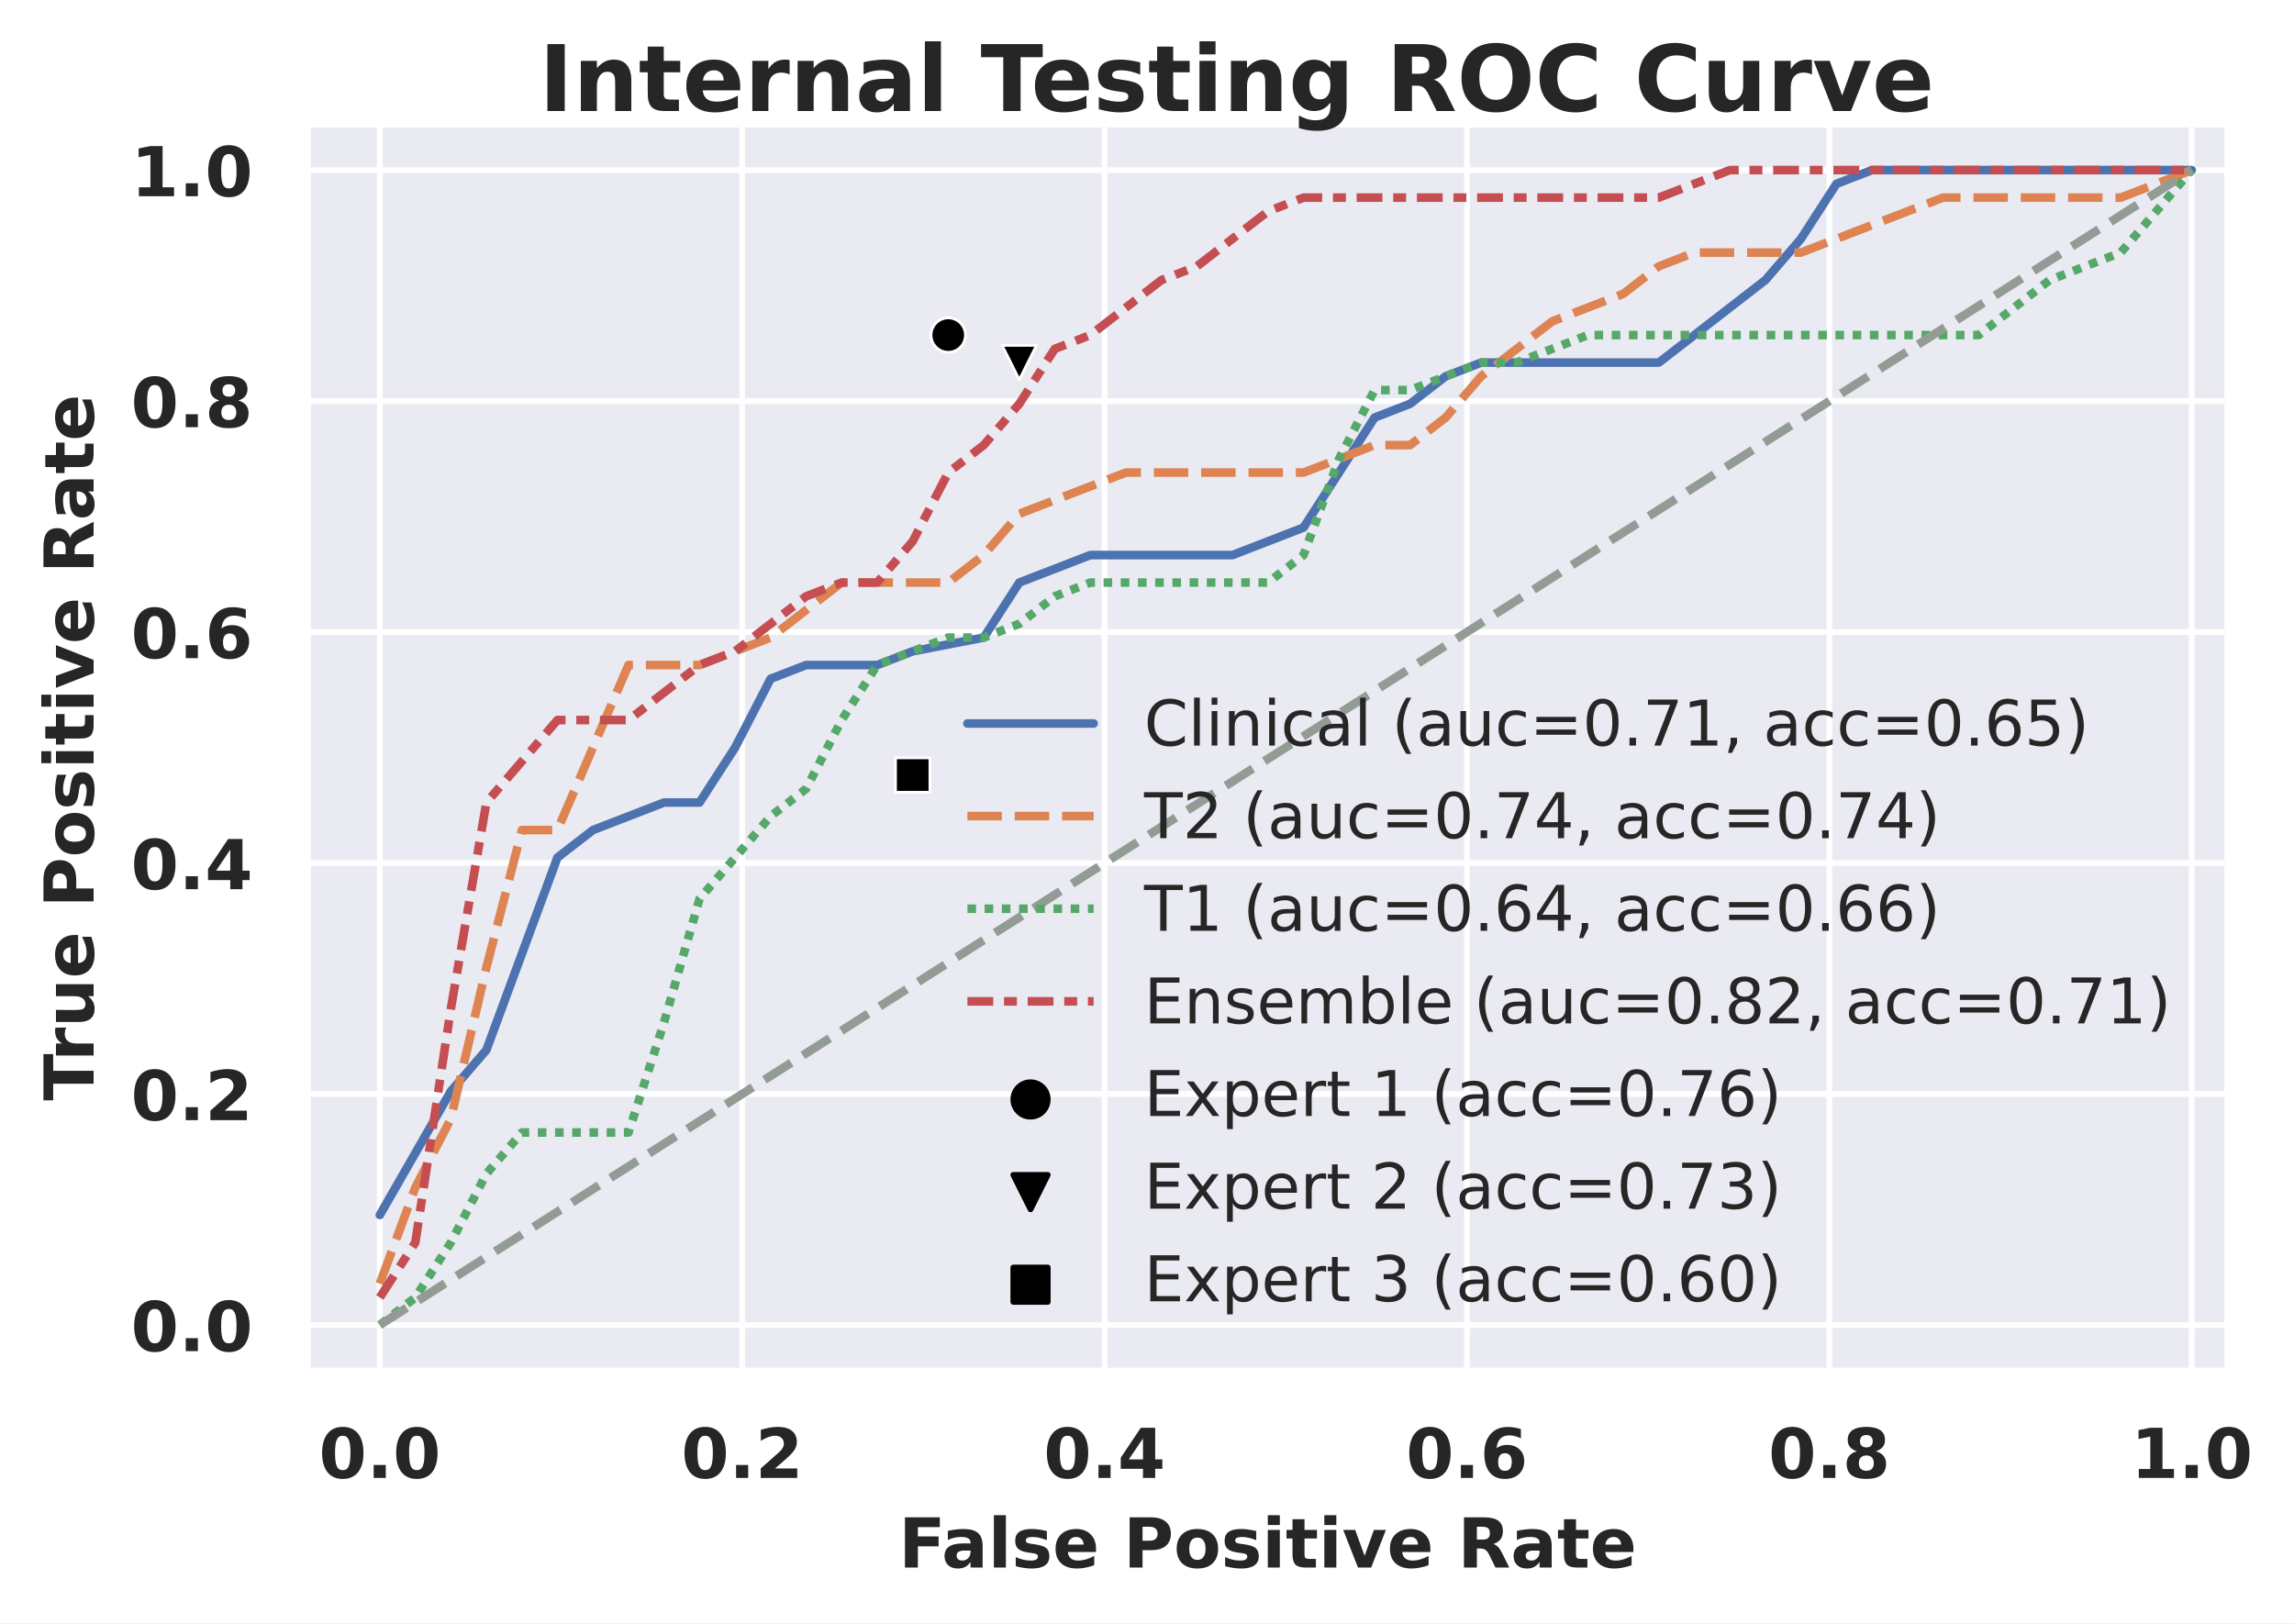
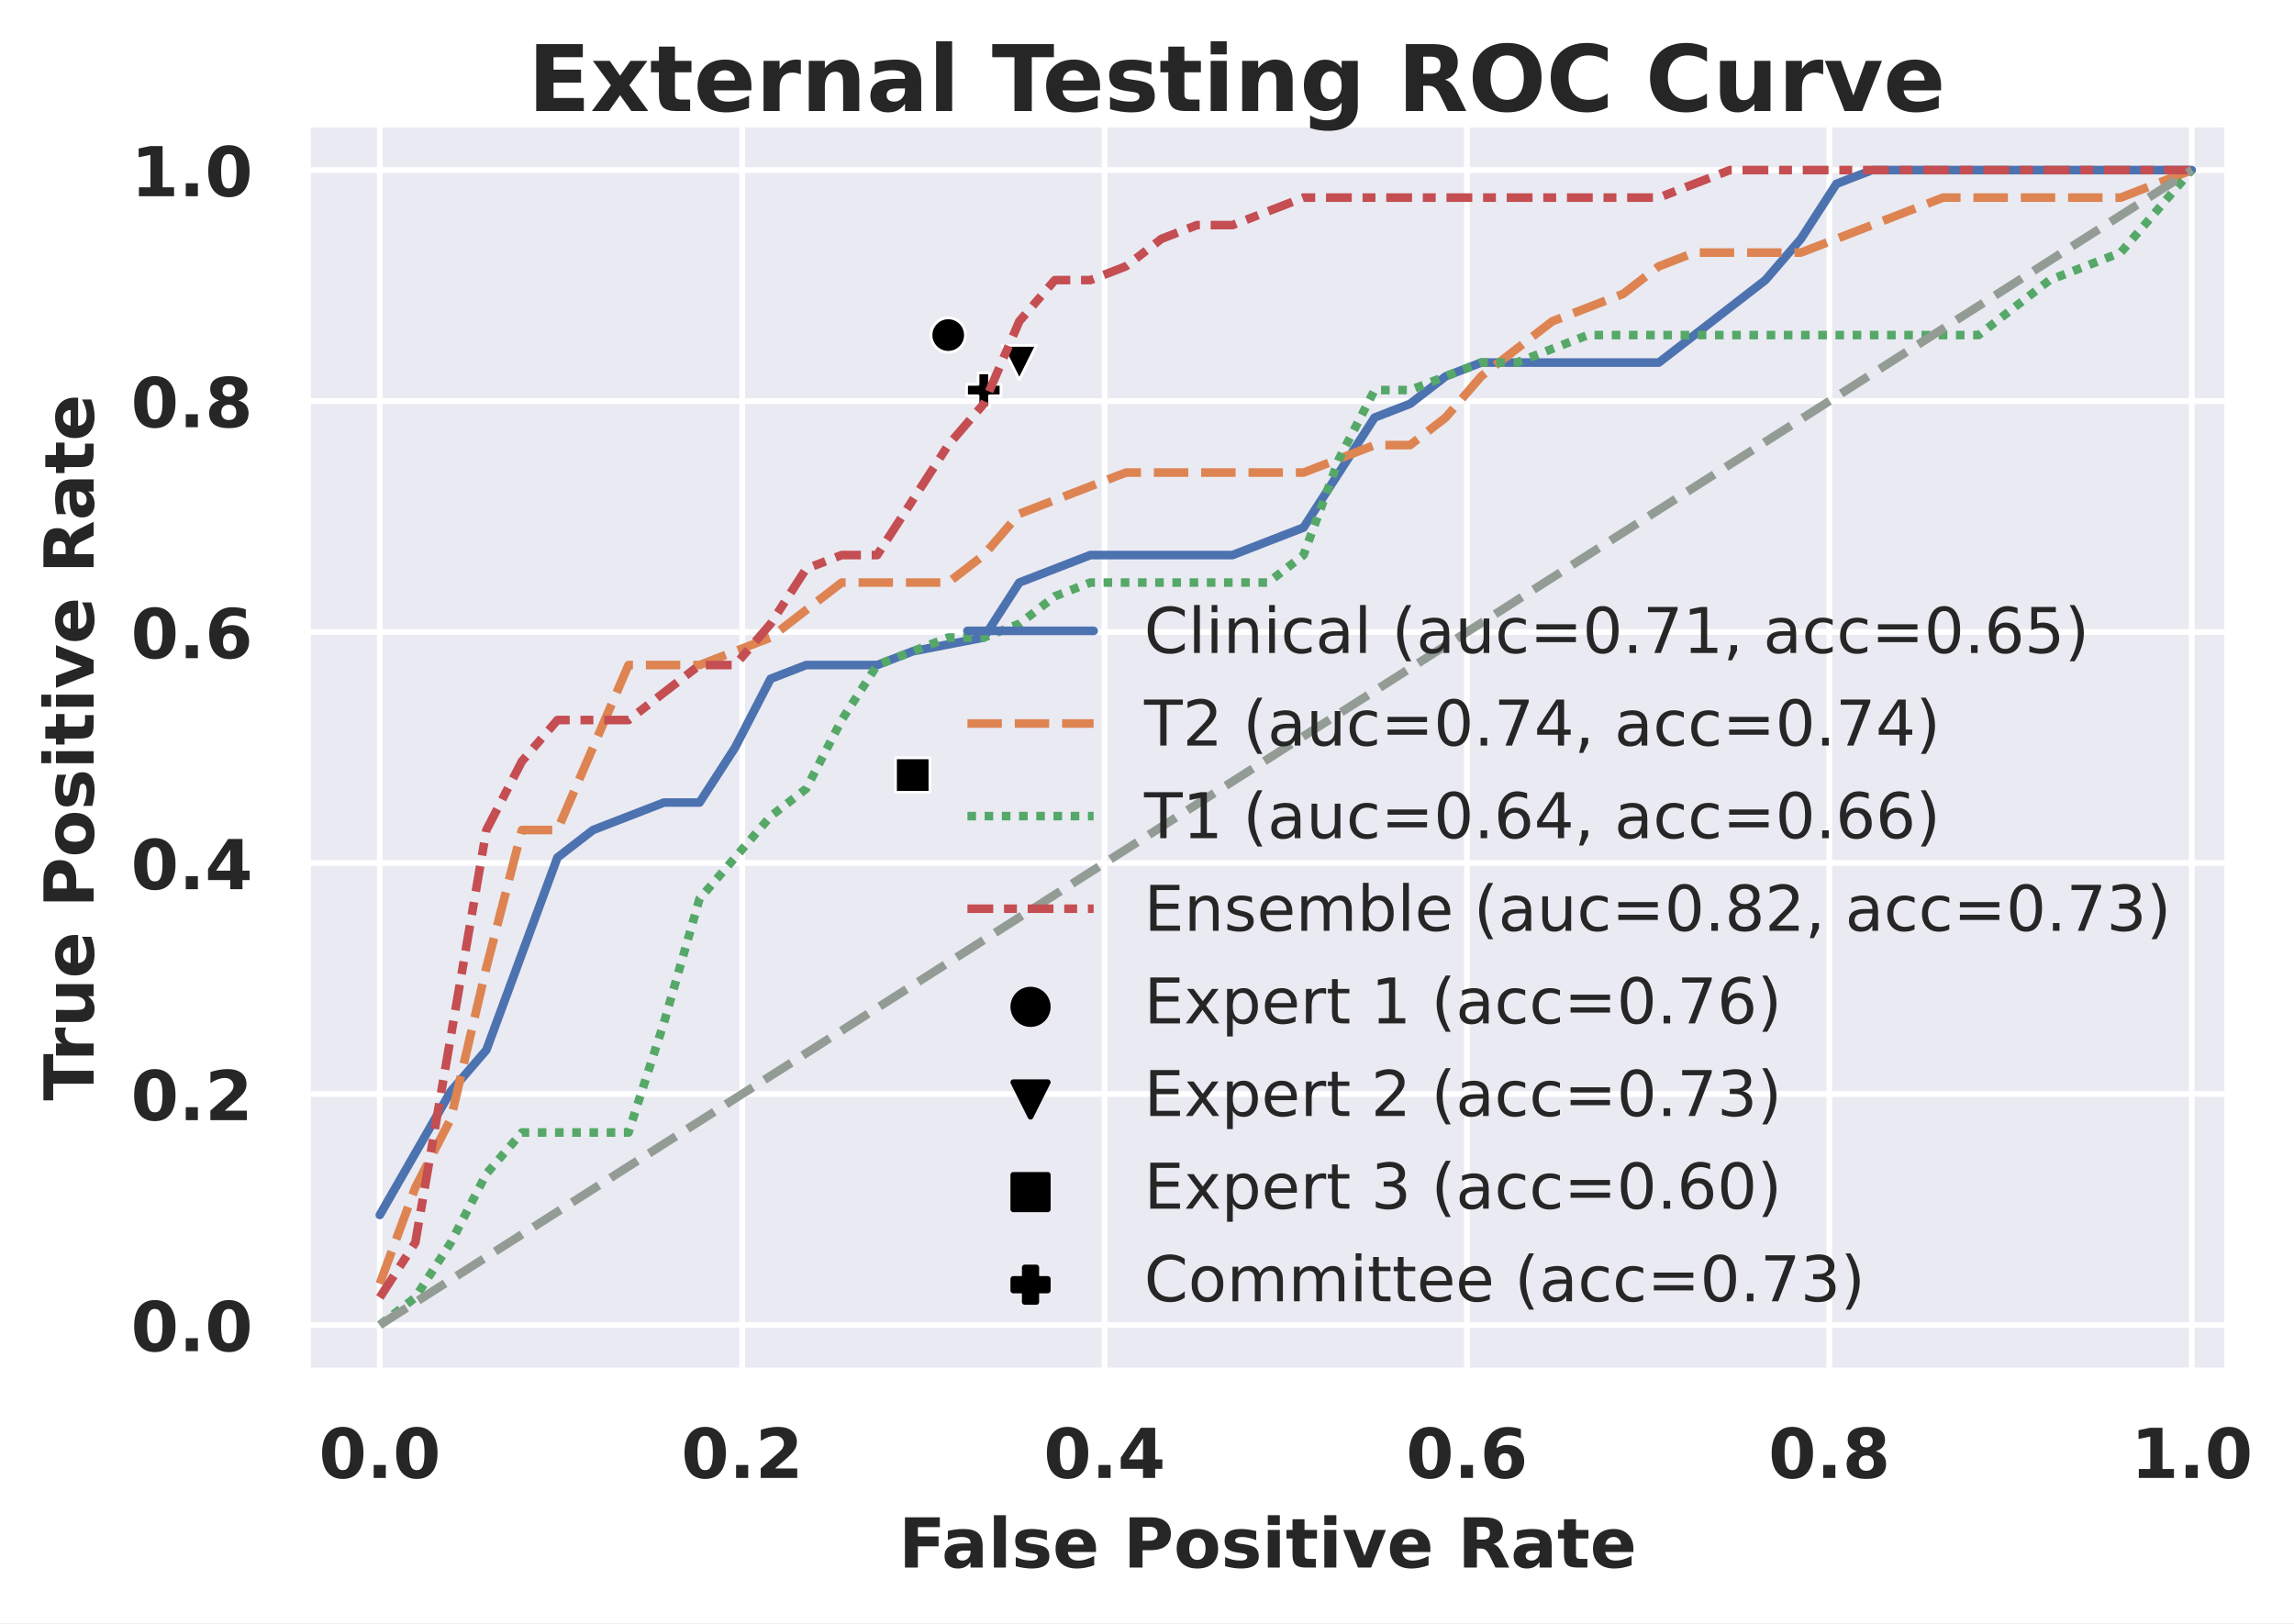
<svg xmlns="http://www.w3.org/2000/svg" xmlns:xlink="http://www.w3.org/1999/xlink" height="282.967pt" version="1.1" viewBox="0 0 399.882 282.967" width="399.882pt">
  <defs>
    <style type="text/css">*{stroke-linecap:butt;stroke-linejoin:round;}</style>
  </defs>
  <g id="figure_1">
    <g id="patch_1">
      <path d="M 0 282.967  L 399.882 282.967  L 399.882 0  L 0 0  z " style="fill:#ffffff;" />
    </g>
    <g id="axes_1">
      <g id="patch_2">
        <path d="M 53.571 239.04  L 388.371 239.04  L 388.371 21.6  L 53.571 21.6  z " style="fill:#eaeaf2;" />
      </g>
      <g id="matplotlib.axis_1">
        <g id="xtick_1">
          <g id="line2d_1">
-             <path clip-path="url(#p200824b8fa)" d="M 66.205 239.04  L 66.205 21.6  " style="fill:none;stroke:#ffffff;stroke-linecap:round;" />
+             <path clip-path="url(#p3bd7b6a8f7)" d="M 66.205 239.04  L 66.205 21.6  " style="fill:none;stroke:#ffffff;stroke-linecap:round;" />
          </g>
          <g id="text_1">
            <text style="fill:#262626;font-family:DejaVu Sans;font-size:12px;font-stretch:normal;font-style:normal;font-weight:bold;text-anchor:middle;" transform="rotate(-0, 66.20459, 257.6581)" x="66.205" y="257.658">0.0</text>
          </g>
        </g>
        <g id="xtick_2">
          <g id="line2d_2">
-             <path clip-path="url(#p200824b8fa)" d="M 129.374 239.04  L 129.374 21.6  " style="fill:none;stroke:#ffffff;stroke-linecap:round;" />
+             <path clip-path="url(#p3bd7b6a8f7)" d="M 129.374 239.04  L 129.374 21.6  " style="fill:none;stroke:#ffffff;stroke-linecap:round;" />
          </g>
          <g id="text_2">
            <text style="fill:#262626;font-family:DejaVu Sans;font-size:12px;font-stretch:normal;font-style:normal;font-weight:bold;text-anchor:middle;" transform="rotate(-0, 129.3744, 257.6581)" x="129.374" y="257.658">0.2</text>
          </g>
        </g>
        <g id="xtick_3">
          <g id="line2d_3">
-             <path clip-path="url(#p200824b8fa)" d="M 192.544 239.04  L 192.544 21.6  " style="fill:none;stroke:#ffffff;stroke-linecap:round;" />
+             <path clip-path="url(#p3bd7b6a8f7)" d="M 192.544 239.04  L 192.544 21.6  " style="fill:none;stroke:#ffffff;stroke-linecap:round;" />
          </g>
          <g id="text_3">
            <text style="fill:#262626;font-family:DejaVu Sans;font-size:12px;font-stretch:normal;font-style:normal;font-weight:bold;text-anchor:middle;" transform="rotate(-0, 192.5442, 257.6581)" x="192.544" y="257.658">0.4</text>
          </g>
        </g>
        <g id="xtick_4">
          <g id="line2d_4">
-             <path clip-path="url(#p200824b8fa)" d="M 255.714 239.04  L 255.714 21.6  " style="fill:none;stroke:#ffffff;stroke-linecap:round;" />
+             <path clip-path="url(#p3bd7b6a8f7)" d="M 255.714 239.04  L 255.714 21.6  " style="fill:none;stroke:#ffffff;stroke-linecap:round;" />
          </g>
          <g id="text_4">
            <text style="fill:#262626;font-family:DejaVu Sans;font-size:12px;font-stretch:normal;font-style:normal;font-weight:bold;text-anchor:middle;" transform="rotate(-0, 255.714, 257.6581)" x="255.714" y="257.658">0.6</text>
          </g>
        </g>
        <g id="xtick_5">
          <g id="line2d_5">
-             <path clip-path="url(#p200824b8fa)" d="M 318.884 239.04  L 318.884 21.6  " style="fill:none;stroke:#ffffff;stroke-linecap:round;" />
+             <path clip-path="url(#p3bd7b6a8f7)" d="M 318.884 239.04  L 318.884 21.6  " style="fill:none;stroke:#ffffff;stroke-linecap:round;" />
          </g>
          <g id="text_5">
            <text style="fill:#262626;font-family:DejaVu Sans;font-size:12px;font-stretch:normal;font-style:normal;font-weight:bold;text-anchor:middle;" transform="rotate(-0, 318.8838, 257.6581)" x="318.884" y="257.658">0.8</text>
          </g>
        </g>
        <g id="xtick_6">
          <g id="line2d_6">
-             <path clip-path="url(#p200824b8fa)" d="M 382.054 239.04  L 382.054 21.6  " style="fill:none;stroke:#ffffff;stroke-linecap:round;" />
+             <path clip-path="url(#p3bd7b6a8f7)" d="M 382.054 239.04  L 382.054 21.6  " style="fill:none;stroke:#ffffff;stroke-linecap:round;" />
          </g>
          <g id="text_6">
            <text style="fill:#262626;font-family:DejaVu Sans;font-size:12px;font-stretch:normal;font-style:normal;font-weight:bold;text-anchor:middle;" transform="rotate(-0, 382.0536, 257.6581)" x="382.054" y="257.658">1.0</text>
          </g>
        </g>
        <g id="xtick_7" />
        <g id="xtick_8" />
        <g id="xtick_9" />
        <g id="xtick_10" />
        <g id="xtick_11" />
        <g id="xtick_12" />
        <g id="xtick_13" />
        <g id="xtick_14" />
        <g id="xtick_15" />
        <g id="xtick_16" />
        <g id="xtick_17" />
        <g id="xtick_18" />
        <g id="xtick_19" />
        <g id="xtick_20" />
        <g id="xtick_21" />
        <g id="text_7">
          <text style="fill:#262626;font-family:DejaVu Sans;font-size:12px;font-stretch:normal;font-style:normal;font-weight:bold;text-anchor:middle;" transform="rotate(-0, 220.9706, 273.2719)" x="220.971" y="273.272">False Positive Rate</text>
        </g>
      </g>
      <g id="matplotlib.axis_2">
        <g id="ytick_1">
          <g id="line2d_7">
-             <path clip-path="url(#p200824b8fa)" d="M 53.571 230.987  L 388.371 230.987  " style="fill:none;stroke:#ffffff;stroke-linecap:round;" />
+             <path clip-path="url(#p3bd7b6a8f7)" d="M 53.571 230.987  L 388.371 230.987  " style="fill:none;stroke:#ffffff;stroke-linecap:round;" />
          </g>
          <g id="text_8">
            <text style="fill:#262626;font-family:DejaVu Sans;font-size:12px;font-stretch:normal;font-style:normal;font-weight:bold;text-anchor:end;" transform="rotate(-0, 44.07062, 235.5457)" x="44.071" y="235.546">0.0</text>
          </g>
        </g>
        <g id="ytick_2">
          <g id="line2d_8">
-             <path clip-path="url(#p200824b8fa)" d="M 53.571 190.72  L 388.371 190.72  " style="fill:none;stroke:#ffffff;stroke-linecap:round;" />
+             <path clip-path="url(#p3bd7b6a8f7)" d="M 53.571 190.72  L 388.371 190.72  " style="fill:none;stroke:#ffffff;stroke-linecap:round;" />
          </g>
          <g id="text_9">
            <text style="fill:#262626;font-family:DejaVu Sans;font-size:12px;font-stretch:normal;font-style:normal;font-weight:bold;text-anchor:end;" transform="rotate(-0, 44.07062, 195.2791)" x="44.071" y="195.279">0.2</text>
          </g>
        </g>
        <g id="ytick_3">
          <g id="line2d_9">
-             <path clip-path="url(#p200824b8fa)" d="M 53.571 150.453  L 388.371 150.453  " style="fill:none;stroke:#ffffff;stroke-linecap:round;" />
+             <path clip-path="url(#p3bd7b6a8f7)" d="M 53.571 150.453  L 388.371 150.453  " style="fill:none;stroke:#ffffff;stroke-linecap:round;" />
          </g>
          <g id="text_10">
            <text style="fill:#262626;font-family:DejaVu Sans;font-size:12px;font-stretch:normal;font-style:normal;font-weight:bold;text-anchor:end;" transform="rotate(-0, 44.07062, 155.0124)" x="44.071" y="155.012">0.4</text>
          </g>
        </g>
        <g id="ytick_4">
          <g id="line2d_10">
-             <path clip-path="url(#p200824b8fa)" d="M 53.571 110.187  L 388.371 110.187  " style="fill:none;stroke:#ffffff;stroke-linecap:round;" />
+             <path clip-path="url(#p3bd7b6a8f7)" d="M 53.571 110.187  L 388.371 110.187  " style="fill:none;stroke:#ffffff;stroke-linecap:round;" />
          </g>
          <g id="text_11">
            <text style="fill:#262626;font-family:DejaVu Sans;font-size:12px;font-stretch:normal;font-style:normal;font-weight:bold;text-anchor:end;" transform="rotate(-0, 44.07062, 114.7457)" x="44.071" y="114.746">0.6</text>
          </g>
        </g>
        <g id="ytick_5">
          <g id="line2d_11">
-             <path clip-path="url(#p200824b8fa)" d="M 53.571 69.92  L 388.371 69.92  " style="fill:none;stroke:#ffffff;stroke-linecap:round;" />
+             <path clip-path="url(#p3bd7b6a8f7)" d="M 53.571 69.92  L 388.371 69.92  " style="fill:none;stroke:#ffffff;stroke-linecap:round;" />
          </g>
          <g id="text_12">
            <text style="fill:#262626;font-family:DejaVu Sans;font-size:12px;font-stretch:normal;font-style:normal;font-weight:bold;text-anchor:end;" transform="rotate(-0, 44.07062, 74.47906)" x="44.071" y="74.479">0.8</text>
          </g>
        </g>
        <g id="ytick_6">
          <g id="line2d_12">
-             <path clip-path="url(#p200824b8fa)" d="M 53.571 29.653  L 388.371 29.653  " style="fill:none;stroke:#ffffff;stroke-linecap:round;" />
+             <path clip-path="url(#p3bd7b6a8f7)" d="M 53.571 29.653  L 388.371 29.653  " style="fill:none;stroke:#ffffff;stroke-linecap:round;" />
          </g>
          <g id="text_13">
            <text style="fill:#262626;font-family:DejaVu Sans;font-size:12px;font-stretch:normal;font-style:normal;font-weight:bold;text-anchor:end;" transform="rotate(-0, 44.07062, 34.2124)" x="44.071" y="34.212">1.0</text>
          </g>
        </g>
        <g id="ytick_7" />
        <g id="ytick_8" />
        <g id="ytick_9" />
        <g id="ytick_10" />
        <g id="ytick_11" />
        <g id="ytick_12" />
        <g id="ytick_13" />
        <g id="ytick_14" />
        <g id="ytick_15" />
        <g id="ytick_16" />
        <g id="ytick_17" />
        <g id="ytick_18" />
        <g id="ytick_19" />
        <g id="ytick_20" />
        <g id="ytick_21" />
        <g id="text_14">
          <text style="fill:#262626;font-family:DejaVu Sans;font-size:12px;font-stretch:normal;font-style:normal;font-weight:bold;text-anchor:middle;" transform="rotate(-90, 16.31812, 130.32)" x="16.318" y="130.32">True Positive Rate</text>
        </g>
      </g>
      <g id="PathCollection_1">
-         <path clip-path="url(#p200824b8fa)" d="M 165.294 61.415  C 166.09 61.415 166.853 61.099 167.416 60.537  C 167.978 59.974 168.294 59.211 168.294 58.415  C 168.294 57.62 167.978 56.856 167.416 56.294  C 166.853 55.731 166.09 55.415 165.294 55.415  C 164.499 55.415 163.736 55.731 163.173 56.294  C 162.611 56.856 162.294 57.62 162.294 58.415  C 162.294 59.211 162.611 59.974 163.173 60.537  C 163.736 61.099 164.499 61.415 165.294 61.415  z " style="stroke:#ffffff;stroke-width:0.48;" />
-         <path clip-path="url(#p200824b8fa)" d="M 177.681 66.209  L 180.681 60.209  L 174.681 60.209  z " style="stroke:#ffffff;stroke-width:0.48;" />
-         <path clip-path="url(#p200824b8fa)" d="M 156.101 138.114  L 162.101 138.114  L 162.101 132.114  L 156.101 132.114  z " style="stroke:#ffffff;stroke-width:0.48;" />
+         <path clip-path="url(#p3bd7b6a8f7)" d="M 165.294 61.415  C 166.09 61.415 166.853 61.099 167.416 60.537  C 167.978 59.974 168.294 59.211 168.294 58.415  C 168.294 57.62 167.978 56.856 167.416 56.294  C 166.853 55.731 166.09 55.415 165.294 55.415  C 164.499 55.415 163.736 55.731 163.173 56.294  C 162.611 56.856 162.294 57.62 162.294 58.415  C 162.294 59.211 162.611 59.974 163.173 60.537  C 163.736 61.099 164.499 61.415 165.294 61.415  z " style="stroke:#ffffff;stroke-width:0.48;" />
+         <path clip-path="url(#p3bd7b6a8f7)" d="M 177.681 66.209  L 180.681 60.209  L 174.681 60.209  z " style="stroke:#ffffff;stroke-width:0.48;" />
+         <path clip-path="url(#p3bd7b6a8f7)" d="M 156.101 138.114  L 162.101 138.114  L 162.101 132.114  L 156.101 132.114  z " style="stroke:#ffffff;stroke-width:0.48;" />
+         <path clip-path="url(#p3bd7b6a8f7)" d="M 170.488 71.003  L 172.488 71.003  L 172.488 69.003  L 174.488 69.003  L 174.488 67.003  L 172.488 67.003  L 172.488 65.003  L 170.488 65.003  L 170.488 67.003  L 168.488 67.003  L 168.488 69.003  L 170.488 69.003  z " style="stroke:#ffffff;stroke-width:0.48;" />
      </g>
      <g id="PathCollection_2" />
      <g id="PathCollection_3" />
      <g id="PathCollection_4" />
+       <g id="PathCollection_5" />
      <g id="line2d_13">
-         <path clip-path="url(#p200824b8fa)" d="M 66.205 211.812  L 78.591 190.241  L 84.784 183.05  L 90.977 166.272  L 97.17 149.495  L 103.363 144.701  L 109.556 142.304  L 115.75 139.907  L 121.943 139.907  L 128.136 130.32  L 134.329 118.336  L 140.522 115.939  L 152.908 115.939  L 159.101 113.542  L 171.488 111.145  L 177.681 101.558  L 190.067 96.764  L 196.26 96.764  L 202.453 96.764  L 208.646 96.764  L 214.839 96.764  L 221.033 94.368  L 227.226 91.971  L 233.419 82.383  L 239.612 72.796  L 245.805 70.399  L 251.998 65.606  L 258.191 63.209  L 264.384 63.209  L 270.578 63.209  L 289.157 63.209  L 295.35 58.415  L 301.543 53.622  L 307.736 48.828  L 313.929 41.637  L 320.122 32.05  L 326.316 29.653  L 332.509 29.653  L 338.702 29.653  L 344.895 29.653  L 351.088 29.653  L 357.281 29.653  L 363.474 29.653  L 375.861 29.653  L 382.054 29.653  " style="fill:none;stroke:#4c72b0;stroke-linecap:round;stroke-width:1.5;" />
+         <path clip-path="url(#p3bd7b6a8f7)" d="M 66.205 211.812  L 78.591 190.241  L 84.784 183.05  L 90.977 166.272  L 97.17 149.495  L 103.363 144.701  L 109.556 142.304  L 115.75 139.907  L 121.943 139.907  L 128.136 130.32  L 134.329 118.336  L 140.522 115.939  L 152.908 115.939  L 159.101 113.542  L 171.488 111.145  L 177.681 101.558  L 190.067 96.764  L 196.26 96.764  L 202.453 96.764  L 208.646 96.764  L 214.839 96.764  L 221.033 94.368  L 227.226 91.971  L 233.419 82.383  L 239.612 72.796  L 245.805 70.399  L 251.998 65.606  L 258.191 63.209  L 264.384 63.209  L 270.578 63.209  L 289.157 63.209  L 295.35 58.415  L 301.543 53.622  L 307.736 48.828  L 313.929 41.637  L 320.122 32.05  L 326.316 29.653  L 332.509 29.653  L 338.702 29.653  L 344.895 29.653  L 351.088 29.653  L 357.281 29.653  L 363.474 29.653  L 375.861 29.653  L 382.054 29.653  " style="fill:none;stroke:#4c72b0;stroke-linecap:round;stroke-width:1.5;" />
      </g>
      <g id="line2d_14">
-         <path clip-path="url(#p200824b8fa)" d="M 66.205 223.796  L 72.398 207.018  L 78.591 195.034  L 84.784 168.669  L 90.977 144.701  L 97.17 144.701  L 103.363 130.32  L 109.556 115.939  L 115.75 115.939  L 121.943 115.939  L 128.136 113.542  L 134.329 111.145  L 140.522 106.352  L 146.715 101.558  L 152.908 101.558  L 159.101 101.558  L 165.294 101.558  L 171.488 96.764  L 177.681 89.574  L 183.874 87.177  L 190.067 84.78  L 196.26 82.383  L 202.453 82.383  L 208.646 82.383  L 214.839 82.383  L 221.033 82.383  L 227.226 82.383  L 233.419 79.987  L 239.612 77.59  L 245.805 77.59  L 251.998 72.796  L 258.191 65.606  L 264.384 60.812  L 270.578 56.018  L 276.771 53.622  L 282.964 51.225  L 289.157 46.431  L 295.35 44.034  L 301.543 44.034  L 307.736 44.034  L 313.929 44.034  L 320.122 41.637  L 326.316 39.241  L 332.509 36.844  L 338.702 34.447  L 344.895 34.447  L 351.088 34.447  L 357.281 34.447  L 363.474 34.447  L 369.667 34.447  L 375.861 32.05  L 382.054 29.653  " style="fill:none;stroke:#dd8452;stroke-dasharray:6,2.25;stroke-dashoffset:0;stroke-width:1.5;" />
+         <path clip-path="url(#p3bd7b6a8f7)" d="M 66.205 223.796  L 72.398 207.018  L 78.591 195.034  L 84.784 168.669  L 90.977 144.701  L 97.17 144.701  L 103.363 130.32  L 109.556 115.939  L 115.75 115.939  L 121.943 115.939  L 128.136 113.542  L 134.329 111.145  L 140.522 106.352  L 146.715 101.558  L 152.908 101.558  L 159.101 101.558  L 165.294 101.558  L 171.488 96.764  L 177.681 89.574  L 183.874 87.177  L 190.067 84.78  L 196.26 82.383  L 202.453 82.383  L 208.646 82.383  L 214.839 82.383  L 221.033 82.383  L 227.226 82.383  L 233.419 79.987  L 239.612 77.59  L 245.805 77.59  L 251.998 72.796  L 258.191 65.606  L 264.384 60.812  L 270.578 56.018  L 276.771 53.622  L 282.964 51.225  L 289.157 46.431  L 295.35 44.034  L 301.543 44.034  L 307.736 44.034  L 313.929 44.034  L 320.122 41.637  L 326.316 39.241  L 332.509 36.844  L 338.702 34.447  L 344.895 34.447  L 351.088 34.447  L 357.281 34.447  L 363.474 34.447  L 369.667 34.447  L 375.861 32.05  L 382.054 29.653  " style="fill:none;stroke:#dd8452;stroke-dasharray:6,2.25;stroke-dashoffset:0;stroke-width:1.5;" />
      </g>
      <g id="line2d_15">
-         <path clip-path="url(#p200824b8fa)" d="M 66.205 230.987  L 72.398 226.193  L 78.591 216.606  L 84.784 204.622  L 90.977 197.431  L 97.17 197.431  L 103.363 197.431  L 109.556 197.431  L 115.75 178.257  L 121.943 156.685  L 128.136 149.495  L 134.329 142.304  L 140.522 137.51  L 146.715 125.526  L 152.908 115.939  L 159.101 113.542  L 165.294 111.145  L 171.488 111.145  L 177.681 108.749  L 183.874 103.955  L 190.067 101.558  L 196.26 101.558  L 202.453 101.558  L 208.646 101.558  L 214.839 101.558  L 221.033 101.558  L 227.226 96.764  L 233.419 79.987  L 239.612 68.003  L 245.805 68.003  L 251.998 65.606  L 258.191 63.209  L 264.384 63.209  L 270.578 60.812  L 276.771 58.415  L 282.964 58.415  L 289.157 58.415  L 295.35 58.415  L 301.543 58.415  L 307.736 58.415  L 313.929 58.415  L 320.122 58.415  L 326.316 58.415  L 332.509 58.415  L 338.702 58.415  L 344.895 58.415  L 351.088 53.622  L 357.281 48.828  L 363.474 46.431  L 369.667 44.034  L 375.861 36.844  L 382.054 29.653  " style="fill:none;stroke:#55a868;stroke-dasharray:1.5,1.5;stroke-dashoffset:0;stroke-width:1.5;" />
+         <path clip-path="url(#p3bd7b6a8f7)" d="M 66.205 230.987  L 72.398 226.193  L 78.591 216.606  L 84.784 204.622  L 90.977 197.431  L 97.17 197.431  L 103.363 197.431  L 109.556 197.431  L 115.75 178.257  L 121.943 156.685  L 128.136 149.495  L 134.329 142.304  L 140.522 137.51  L 146.715 125.526  L 152.908 115.939  L 159.101 113.542  L 165.294 111.145  L 171.488 111.145  L 177.681 108.749  L 183.874 103.955  L 190.067 101.558  L 196.26 101.558  L 202.453 101.558  L 208.646 101.558  L 214.839 101.558  L 221.033 101.558  L 227.226 96.764  L 233.419 79.987  L 239.612 68.003  L 245.805 68.003  L 251.998 65.606  L 258.191 63.209  L 264.384 63.209  L 270.578 60.812  L 276.771 58.415  L 282.964 58.415  L 289.157 58.415  L 295.35 58.415  L 301.543 58.415  L 307.736 58.415  L 313.929 58.415  L 320.122 58.415  L 326.316 58.415  L 332.509 58.415  L 338.702 58.415  L 344.895 58.415  L 351.088 53.622  L 357.281 48.828  L 363.474 46.431  L 369.667 44.034  L 375.861 36.844  L 382.054 29.653  " style="fill:none;stroke:#55a868;stroke-dasharray:1.5,1.5;stroke-dashoffset:0;stroke-width:1.5;" />
      </g>
      <g id="line2d_16">
-         <path clip-path="url(#p200824b8fa)" d="M 66.205 226.193  L 72.398 216.606  L 78.591 175.86  L 84.784 139.907  L 90.977 132.717  L 97.17 125.526  L 103.363 125.526  L 109.556 125.526  L 115.75 120.733  L 121.943 115.939  L 128.136 113.542  L 134.329 108.749  L 140.522 103.955  L 146.715 101.558  L 152.908 101.558  L 159.101 94.368  L 165.294 82.383  L 171.488 77.59  L 177.681 70.399  L 183.874 60.812  L 190.067 58.415  L 196.26 53.622  L 202.453 48.828  L 208.646 46.431  L 214.839 41.637  L 221.033 36.844  L 227.226 34.447  L 233.419 34.447  L 239.612 34.447  L 245.805 34.447  L 251.998 34.447  L 258.191 34.447  L 264.384 34.447  L 270.578 34.447  L 276.771 34.447  L 282.964 34.447  L 289.157 34.447  L 295.35 32.05  L 301.543 29.653  L 307.736 29.653  L 313.929 29.653  L 320.122 29.653  L 326.316 29.653  L 332.509 29.653  L 338.702 29.653  L 344.895 29.653  L 351.088 29.653  L 357.281 29.653  L 363.474 29.653  L 369.667 29.653  L 375.861 29.653  L 382.054 29.653  " style="fill:none;stroke:#c44e52;stroke-dasharray:4.5,1.875,2.25,1.875;stroke-dashoffset:0;stroke-width:1.5;" />
+         <path clip-path="url(#p3bd7b6a8f7)" d="M 66.205 226.193  L 72.398 216.606  L 78.591 180.653  L 84.784 144.701  L 90.977 132.717  L 97.17 125.526  L 103.363 125.526  L 109.556 125.526  L 115.75 120.733  L 121.943 115.939  L 128.136 115.939  L 134.329 108.749  L 140.522 99.161  L 146.715 96.764  L 152.908 96.764  L 159.101 87.177  L 165.294 77.59  L 171.488 70.399  L 177.681 56.018  L 183.874 48.828  L 190.067 48.828  L 196.26 46.431  L 202.453 41.637  L 208.646 39.241  L 214.839 39.241  L 221.033 36.844  L 227.226 34.447  L 233.419 34.447  L 239.612 34.447  L 245.805 34.447  L 251.998 34.447  L 258.191 34.447  L 264.384 34.447  L 270.578 34.447  L 276.771 34.447  L 282.964 34.447  L 289.157 34.447  L 295.35 32.05  L 301.543 29.653  L 307.736 29.653  L 313.929 29.653  L 320.122 29.653  L 326.316 29.653  L 332.509 29.653  L 338.702 29.653  L 344.895 29.653  L 351.088 29.653  L 357.281 29.653  L 363.474 29.653  L 369.667 29.653  L 375.861 29.653  L 382.054 29.653  " style="fill:none;stroke:#c44e52;stroke-dasharray:4.5,1.875,2.25,1.875;stroke-dashoffset:0;stroke-width:1.5;" />
      </g>
      <g id="line2d_17" />
      <g id="line2d_18" />
      <g id="line2d_19" />
      <g id="line2d_20" />
      <g id="line2d_21">
-         <path clip-path="url(#p200824b8fa)" d="M 66.205 230.987  L 382.054 29.653  " style="fill:none;stroke:#929c95;stroke-dasharray:5.55,2.4;stroke-dashoffset:0;stroke-width:1.5;" />
+         <path clip-path="url(#p3bd7b6a8f7)" d="M 66.205 230.987  L 382.054 29.653  " style="fill:none;stroke:#929c95;stroke-dasharray:5.55,2.4;stroke-dashoffset:0;stroke-width:1.5;" />
      </g>
      <g id="patch_3">
        <path d="M 53.571 239.04  L 53.571 21.6  " style="fill:none;stroke:#ffffff;stroke-linecap:square;stroke-linejoin:miter;stroke-width:1.25;" />
      </g>
      <g id="patch_4">
        <path d="M 388.371 239.04  L 388.371 21.6  " style="fill:none;stroke:#ffffff;stroke-linecap:square;stroke-linejoin:miter;stroke-width:1.25;" />
      </g>
      <g id="patch_5">
        <path d="M 53.571 239.04  L 388.371 239.04  " style="fill:none;stroke:#ffffff;stroke-linecap:square;stroke-linejoin:miter;stroke-width:1.25;" />
      </g>
      <g id="patch_6">
        <path d="M 53.571 21.6  L 388.371 21.6  " style="fill:none;stroke:#ffffff;stroke-linecap:square;stroke-linejoin:miter;stroke-width:1.25;" />
      </g>
      <g id="legend_1">
        <g id="line2d_22">
-           <path d="M 168.639 126.127  L 190.639 126.127  " style="fill:none;stroke:#4c72b0;stroke-linecap:round;stroke-width:1.5;" />
+           <path d="M 168.639 109.981  L 190.639 109.981  " style="fill:none;stroke:#4c72b0;stroke-linecap:round;stroke-width:1.5;" />
        </g>
        <g id="line2d_23" />
        <g id="text_15">
-           <text style="fill:#262626;font-family:DejaVu Sans;font-size:11px;font-stretch:normal;font-style:normal;font-weight:normal;text-anchor:start;" transform="rotate(-0, 199.4387, 129.9767)" x="199.439" y="129.977">Clinical (auc=0.71, acc=0.65)</text>
+           <text style="fill:#262626;font-family:DejaVu Sans;font-size:11px;font-stretch:normal;font-style:normal;font-weight:normal;text-anchor:start;" transform="rotate(-0, 199.4387, 113.8308)" x="199.439" y="113.831">Clinical (auc=0.71, acc=0.65)</text>
        </g>
        <g id="line2d_24">
-           <path d="M 168.639 142.273  L 190.639 142.273  " style="fill:none;stroke:#dd8452;stroke-dasharray:6,2.25;stroke-dashoffset:0;stroke-width:1.5;" />
+           <path d="M 168.639 126.127  L 190.639 126.127  " style="fill:none;stroke:#dd8452;stroke-dasharray:6,2.25;stroke-dashoffset:0;stroke-width:1.5;" />
        </g>
        <g id="line2d_25" />
        <g id="text_16">
-           <text style="fill:#262626;font-family:DejaVu Sans;font-size:11px;font-stretch:normal;font-style:normal;font-weight:normal;text-anchor:start;" transform="rotate(-0, 199.4387, 146.1227)" x="199.439" y="146.123">T2 (auc=0.74, acc=0.74)</text>
+           <text style="fill:#262626;font-family:DejaVu Sans;font-size:11px;font-stretch:normal;font-style:normal;font-weight:normal;text-anchor:start;" transform="rotate(-0, 199.4387, 129.9767)" x="199.439" y="129.977">T2 (auc=0.74, acc=0.74)</text>
        </g>
        <g id="line2d_26">
-           <path d="M 168.639 158.419  L 190.639 158.419  " style="fill:none;stroke:#55a868;stroke-dasharray:1.5,1.5;stroke-dashoffset:0;stroke-width:1.5;" />
+           <path d="M 168.639 142.273  L 190.639 142.273  " style="fill:none;stroke:#55a868;stroke-dasharray:1.5,1.5;stroke-dashoffset:0;stroke-width:1.5;" />
        </g>
        <g id="line2d_27" />
        <g id="text_17">
-           <text style="fill:#262626;font-family:DejaVu Sans;font-size:11px;font-stretch:normal;font-style:normal;font-weight:normal;text-anchor:start;" transform="rotate(-0, 199.4387, 162.2686)" x="199.439" y="162.269">T1 (auc=0.64, acc=0.66)</text>
+           <text style="fill:#262626;font-family:DejaVu Sans;font-size:11px;font-stretch:normal;font-style:normal;font-weight:normal;text-anchor:start;" transform="rotate(-0, 199.4387, 146.1227)" x="199.439" y="146.123">T1 (auc=0.64, acc=0.66)</text>
        </g>
        <g id="line2d_28">
-           <path d="M 168.639 174.565  L 190.639 174.565  " style="fill:none;stroke:#c44e52;stroke-dasharray:4.5,1.875,2.25,1.875;stroke-dashoffset:0;stroke-width:1.5;" />
+           <path d="M 168.639 158.419  L 190.639 158.419  " style="fill:none;stroke:#c44e52;stroke-dasharray:4.5,1.875,2.25,1.875;stroke-dashoffset:0;stroke-width:1.5;" />
        </g>
        <g id="line2d_29" />
        <g id="text_18">
-           <text style="fill:#262626;font-family:DejaVu Sans;font-size:11px;font-stretch:normal;font-style:normal;font-weight:normal;text-anchor:start;" transform="rotate(-0, 199.4387, 178.4145)" x="199.439" y="178.415">Ensemble (auc=0.82, acc=0.71)</text>
-         </g>
-         <g id="PathCollection_5">
-           <defs>
-             <path d="M 0 3  C 0.796 3 1.559 2.684 2.121 2.121  C 2.684 1.559 3 0.796 3 0  C 3 -0.796 2.684 -1.559 2.121 -2.121  C 1.559 -2.684 0.796 -3 0 -3  C -0.796 -3 -1.559 -2.684 -2.121 -2.121  C -2.684 -1.559 -3 -0.796 -3 0  C -3 0.796 -2.684 1.559 -2.121 2.121  C -1.559 2.684 -0.796 3 0 3  z " id="m273a3c9127" style="stroke:#000000;" />
-           </defs>
-           <g>
-             <use style="stroke:#000000;" x="179.639" xlink:href="#m273a3c9127" y="191.673" />
+           <text style="fill:#262626;font-family:DejaVu Sans;font-size:11px;font-stretch:normal;font-style:normal;font-weight:normal;text-anchor:start;" transform="rotate(-0, 199.4387, 162.2686)" x="199.439" y="162.269">Ensemble (auc=0.82, acc=0.73)</text>
+         </g>
+         <g id="PathCollection_6">
+           <defs>
+             <path d="M 0 3  C 0.796 3 1.559 2.684 2.121 2.121  C 2.684 1.559 3 0.796 3 0  C 3 -0.796 2.684 -1.559 2.121 -2.121  C 1.559 -2.684 0.796 -3 0 -3  C -0.796 -3 -1.559 -2.684 -2.121 -2.121  C -2.684 -1.559 -3 -0.796 -3 0  C -3 0.796 -2.684 1.559 -2.121 2.121  C -1.559 2.684 -0.796 3 0 3  z " id="m058a1dd13a" style="stroke:#000000;" />
+           </defs>
+           <g>
+             <use style="stroke:#000000;" x="179.639" xlink:href="#m058a1dd13a" y="175.527" />
          </g>
        </g>
        <g id="text_19">
-           <text style="fill:#262626;font-family:DejaVu Sans;font-size:11px;font-stretch:normal;font-style:normal;font-weight:normal;text-anchor:start;" transform="rotate(-0, 199.4387, 194.5605)" x="199.439" y="194.56">Expert 1 (acc=0.76)</text>
-         </g>
-         <g id="PathCollection_6">
-           <defs>
-             <path d="M -0 3  L 3 -3  L -3 -3  z " id="mc45f66b4b7" style="stroke:#000000;" />
-           </defs>
-           <g>
-             <use style="stroke:#000000;" x="179.639" xlink:href="#mc45f66b4b7" y="207.819" />
+           <text style="fill:#262626;font-family:DejaVu Sans;font-size:11px;font-stretch:normal;font-style:normal;font-weight:normal;text-anchor:start;" transform="rotate(-0, 199.4387, 178.4145)" x="199.439" y="178.415">Expert 1 (acc=0.76)</text>
+         </g>
+         <g id="PathCollection_7">
+           <defs>
+             <path d="M -0 3  L 3 -3  L -3 -3  z " id="m74306f6ed2" style="stroke:#000000;" />
+           </defs>
+           <g>
+             <use style="stroke:#000000;" x="179.639" xlink:href="#m74306f6ed2" y="191.673" />
          </g>
        </g>
        <g id="text_20">
-           <text style="fill:#262626;font-family:DejaVu Sans;font-size:11px;font-stretch:normal;font-style:normal;font-weight:normal;text-anchor:start;" transform="rotate(-0, 199.4387, 210.7064)" x="199.439" y="210.706">Expert 2 (acc=0.73)</text>
-         </g>
-         <g id="PathCollection_7">
-           <defs>
-             <path d="M -3 3  L 3 3  L 3 -3  L -3 -3  z " id="m3bb9e7aab3" style="stroke:#000000;" />
-           </defs>
-           <g>
-             <use style="stroke:#000000;" x="179.639" xlink:href="#m3bb9e7aab3" y="223.965" />
+           <text style="fill:#262626;font-family:DejaVu Sans;font-size:11px;font-stretch:normal;font-style:normal;font-weight:normal;text-anchor:start;" transform="rotate(-0, 199.4387, 194.5605)" x="199.439" y="194.56">Expert 2 (acc=0.73)</text>
+         </g>
+         <g id="PathCollection_8">
+           <defs>
+             <path d="M -3 3  L 3 3  L 3 -3  L -3 -3  z " id="mc6918a2fbd" style="stroke:#000000;" />
+           </defs>
+           <g>
+             <use style="stroke:#000000;" x="179.639" xlink:href="#mc6918a2fbd" y="207.819" />
          </g>
        </g>
        <g id="text_21">
-           <text style="fill:#262626;font-family:DejaVu Sans;font-size:11px;font-stretch:normal;font-style:normal;font-weight:normal;text-anchor:start;" transform="rotate(-0, 199.4387, 226.8523)" x="199.439" y="226.852">Expert 3 (acc=0.60)</text>
+           <text style="fill:#262626;font-family:DejaVu Sans;font-size:11px;font-stretch:normal;font-style:normal;font-weight:normal;text-anchor:start;" transform="rotate(-0, 199.4387, 210.7064)" x="199.439" y="210.706">Expert 3 (acc=0.60)</text>
+         </g>
+         <g id="PathCollection_9">
+           <defs>
+             <path d="M -1 3  L 1 3  L 1 1  L 3 1  L 3 -1  L 1 -1  L 1 -3  L -1 -3  L -1 -1  L -3 -1  L -3 1  L -1 1  z " id="mc7d19af58e" style="stroke:#000000;" />
+           </defs>
+           <g>
+             <use style="stroke:#000000;" x="179.639" xlink:href="#mc7d19af58e" y="223.965" />
+           </g>
+         </g>
+         <g id="text_22">
+           <text style="fill:#262626;font-family:DejaVu Sans;font-size:11px;font-stretch:normal;font-style:normal;font-weight:normal;text-anchor:start;" transform="rotate(-0, 199.4387, 226.8523)" x="199.439" y="226.852">Committee (acc=0.73)</text>
        </g>
      </g>
    </g>
-     <g id="text_22">
-       <text style="fill:#262626;font-family:DejaVu Sans;font-size:16px;font-stretch:normal;font-style:normal;font-weight:bold;text-anchor:middle;" transform="rotate(-0, 215.5706, 19.3575)" x="215.571" y="19.358">Internal Testing ROC Curve</text>
+     <g id="text_23">
+       <text style="fill:#262626;font-family:DejaVu Sans;font-size:16px;font-stretch:normal;font-style:normal;font-weight:bold;text-anchor:middle;" transform="rotate(-0, 215.5706, 19.3575)" x="215.571" y="19.358">External Testing ROC Curve</text>
    </g>
  </g>
  <defs>
-     <clipPath id="p200824b8fa">
+     <clipPath id="p3bd7b6a8f7">
      <rect height="217.44" width="334.8" x="53.571" y="21.6" />
    </clipPath>
  </defs>
</svg>
